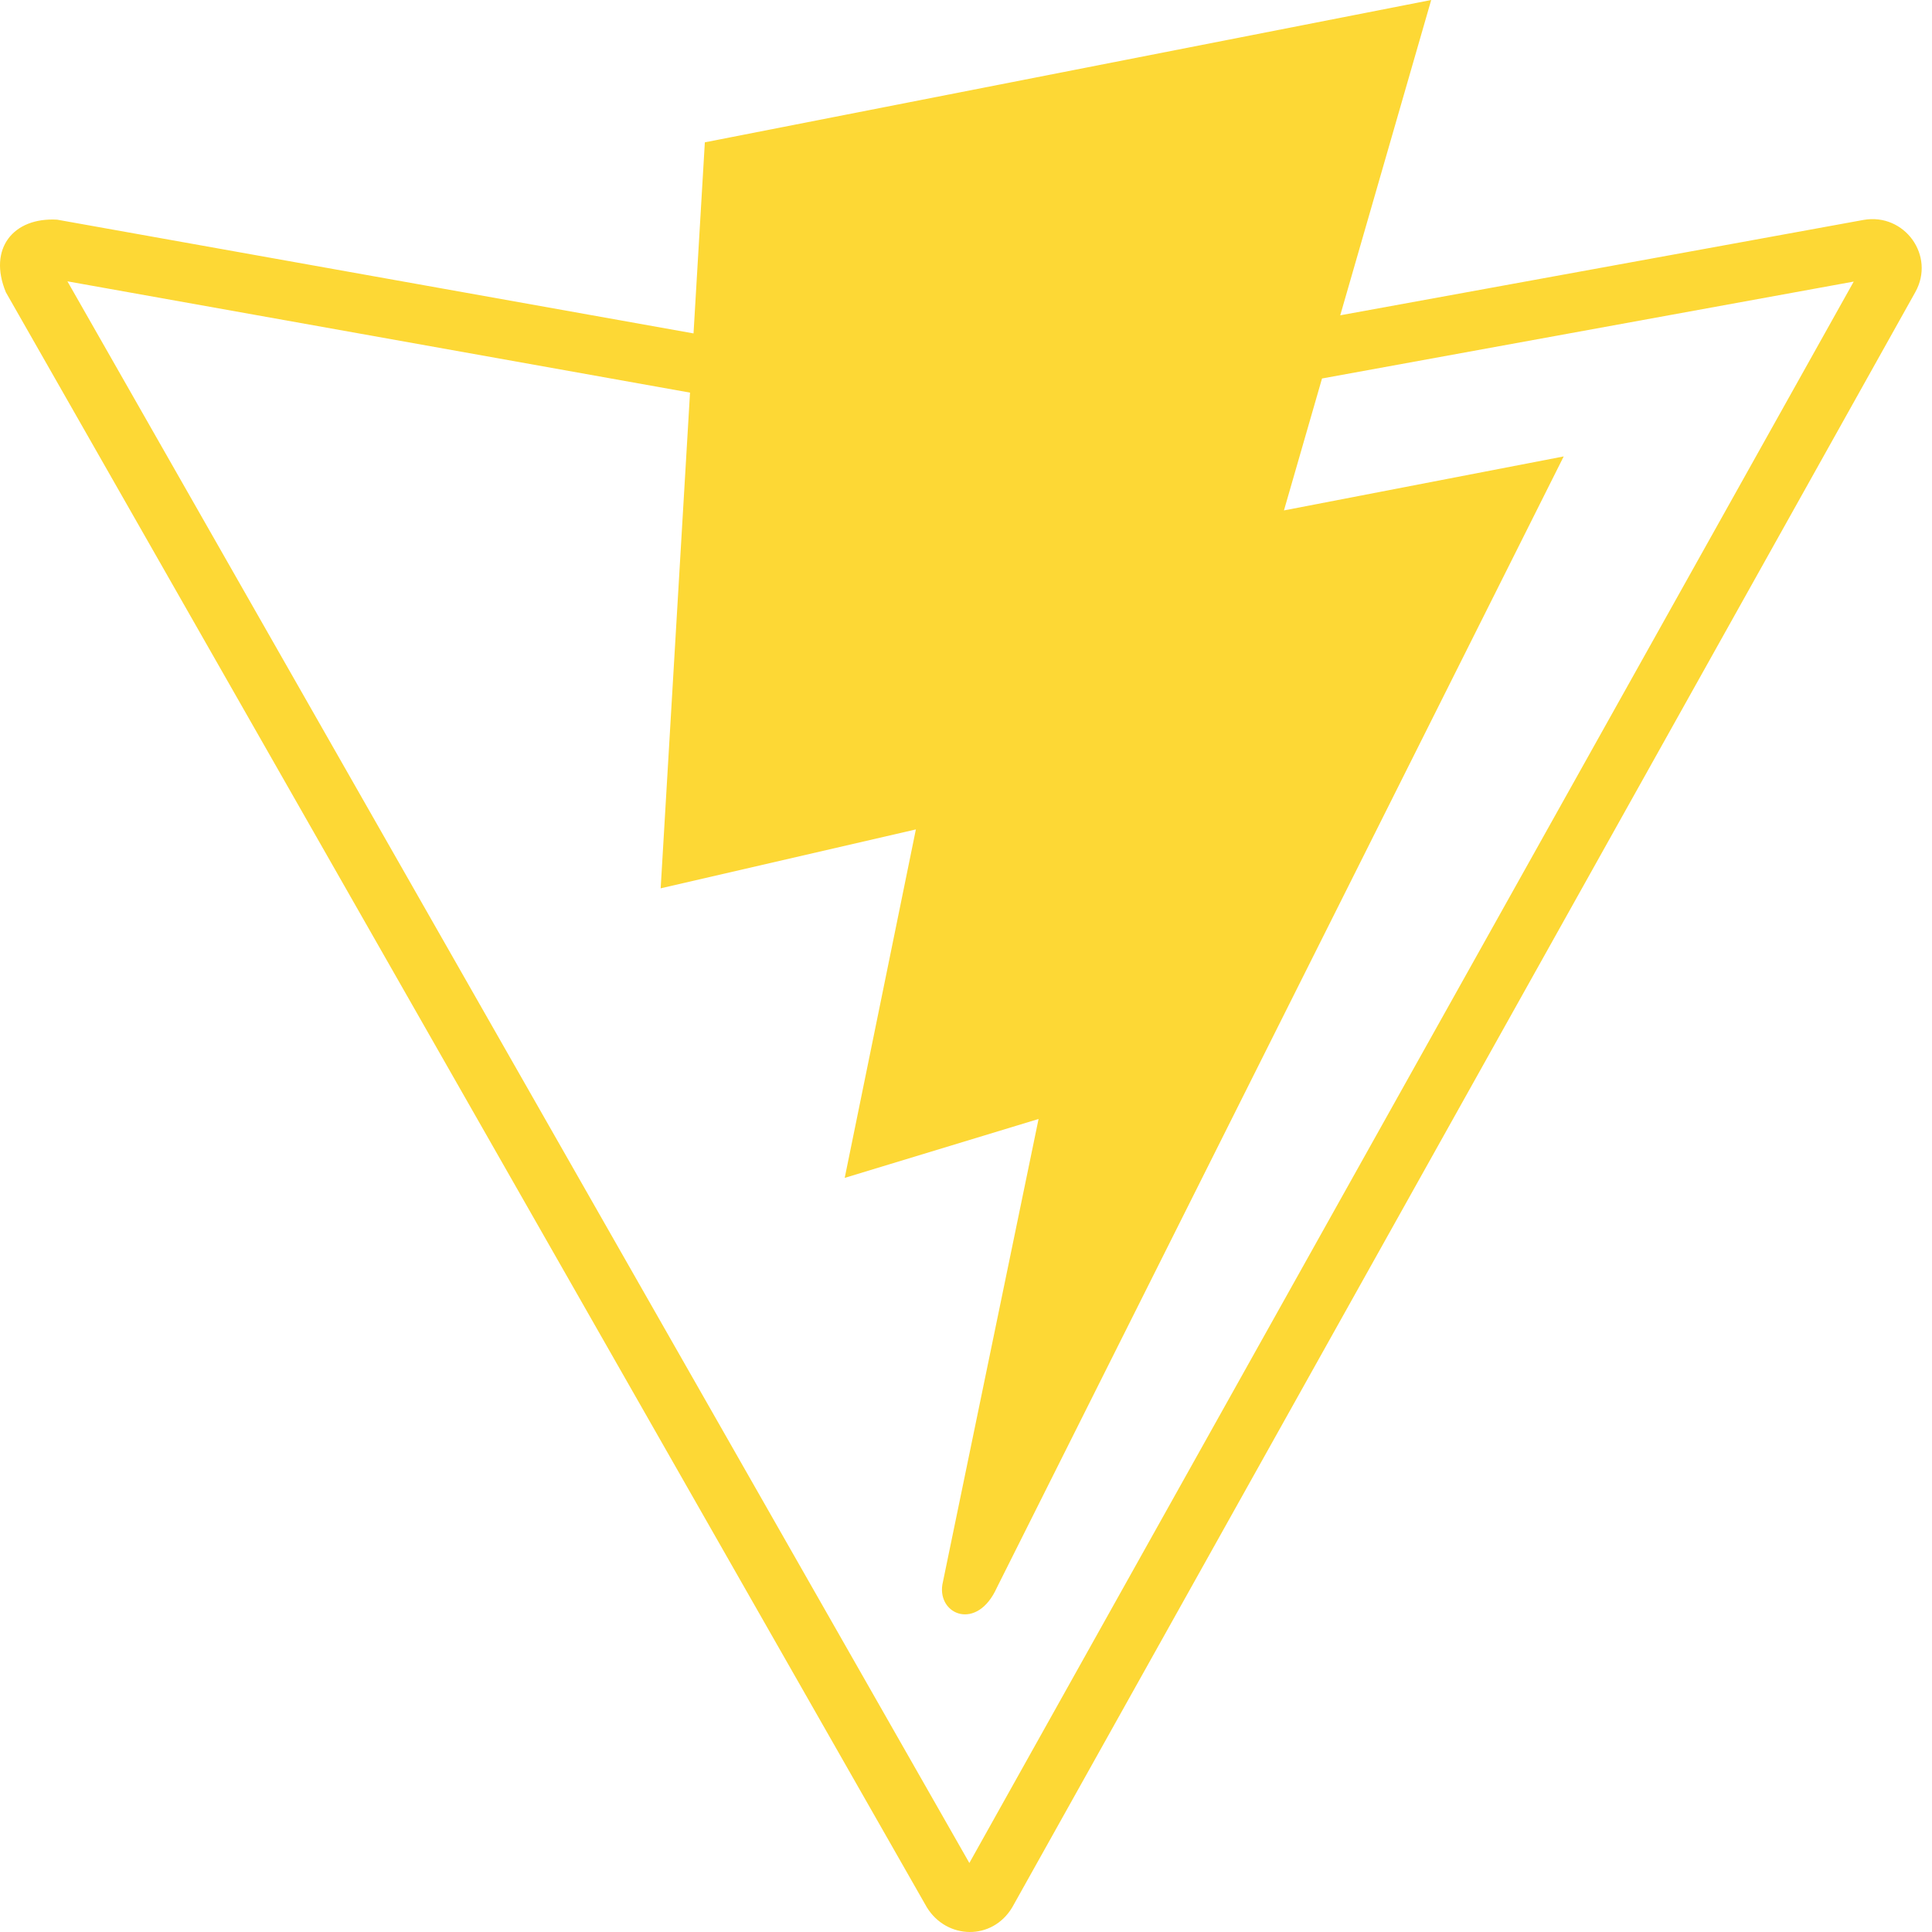
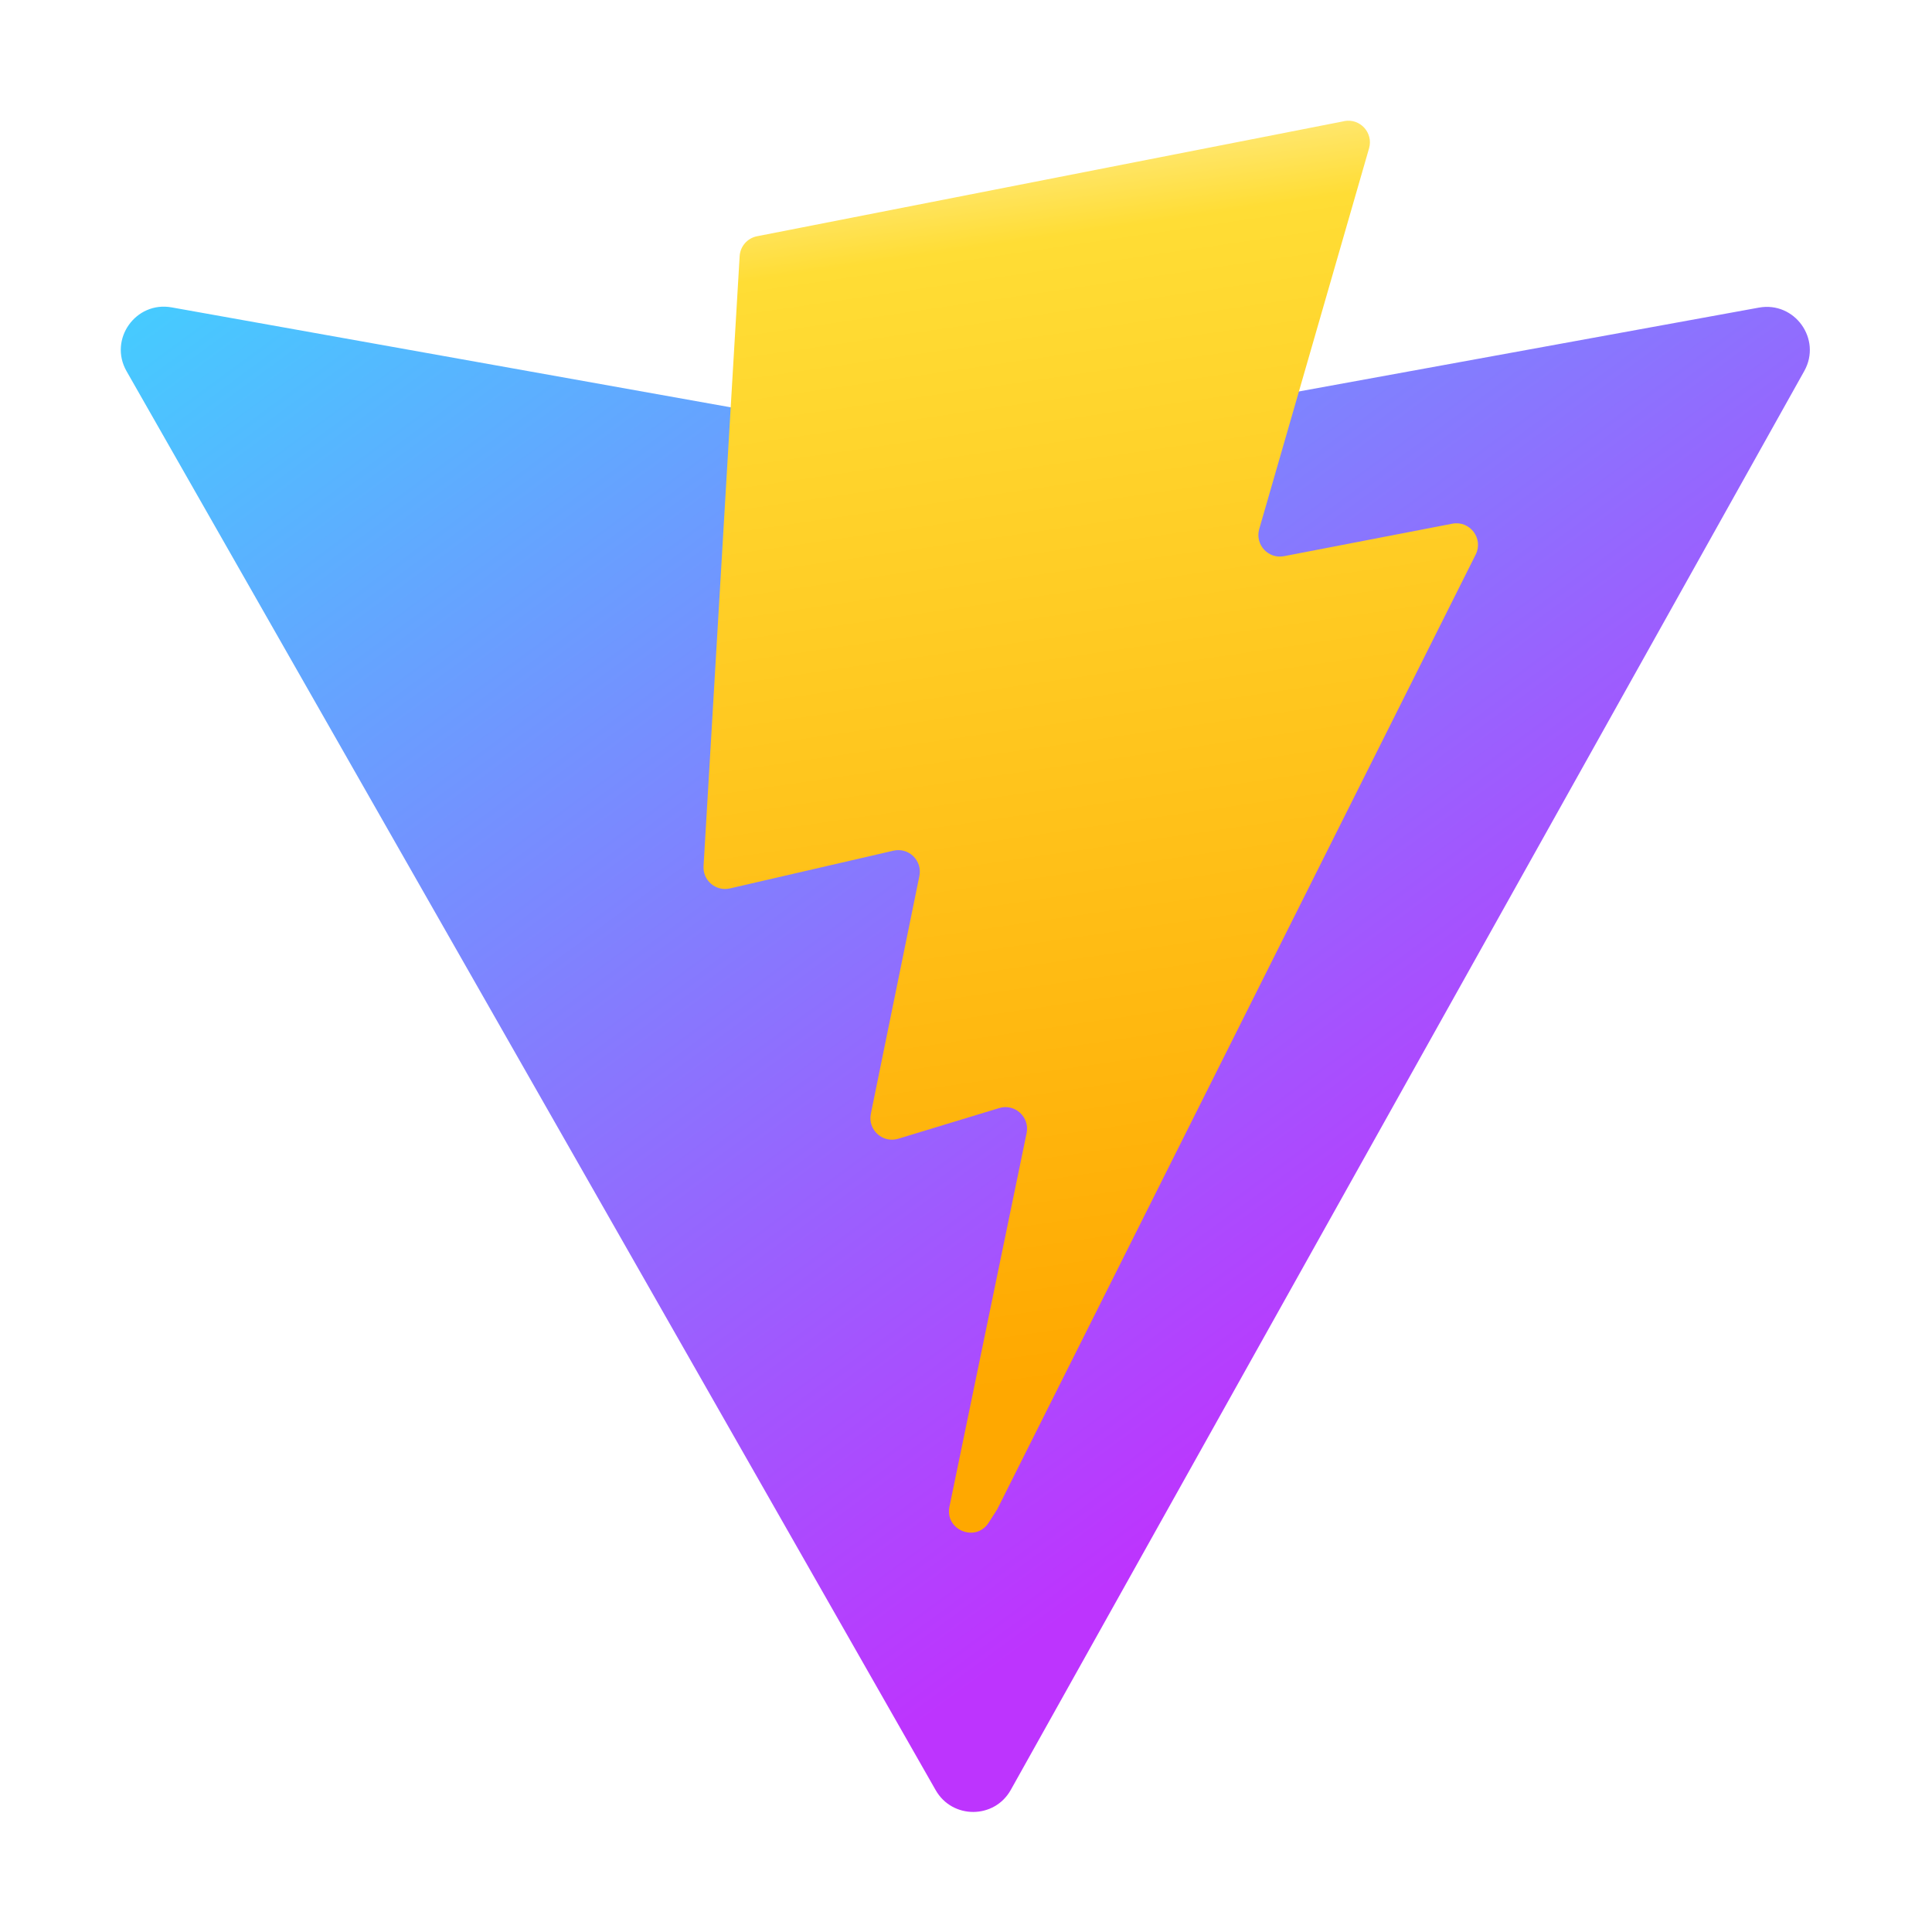
- <svg xmlns="http://www.w3.org/2000/svg" version="1.1" viewBox="0 0 512 512" width="16px" height="16px">
-   <path fill="#FDD835" data-iconColor="Vite" d="M493.89,58.275L355.178,83.558L379.282,0L186.79,37.718l-2.998,50.64L15.145,58.214C3.529,57.538-3.238,65.879,1.558,77.46l244.056,427.983c5.253,8.574,17.347,8.909,22.65,0l239.311-428.024C512.976,67.743,504.701,56.401,493.89,58.275z M256.89,493.71L17.869,74.556l164.994,29.492l-7.778,131.365l67.631-15.608l-18.858,92.344l51.374-15.609L249.737,419.937c-1.271,8.069,9.241,12.362,14.439,0.813l150.221-299.792l-74.135,14.308l10.085-34.962l140.911-25.683L256.89,493.71z" />
+ <svg xmlns="http://www.w3.org/2000/svg" fill="none" viewBox="0 0 32 32">
+   <path d="M29.884 6.146L16.742 29.646c-.271.485-.968.488-1.244.005L2.096 6.148c-.3-.526.15-1.163.746-1.057l13.156 2.352a.714.714 0 00.254-0l12.881-2.348c.594-.108 1.046.524.751 1.051z" fill="url(#paint0_linear)" />
+   <path d="M22.264 2.007l-9.725 1.906a.357.357 0 00-.288.329l-.598 10.104c-.014.238.204.423.437.369l2.708-.625c.253-.059.482.165.43.419l-.804 3.939c-.054.265.195.492.454.413l1.672-.508c.259-.079.508.149.454.414l-1.278 6.188c-.08.387.435.598.649.266L16.517 25 24.442 9.185c.133-.265-.096-.567-.387-.511l-2.787.538c-.262.051-.485-.193-.411-.45l1.819-6.306c.074-.257-.15-.501-.412-.45z" fill="url(#paint1_linear)" />
+   <defs id="defs50">
+     <linearGradient id="paint0_linear" x1="6" y1="33" x2="235" y2="344" gradientUnits="userSpaceOnUse" gradientTransform="matrix(.07142 0 0 .07142 1.3398 1.8944)">
+       <stop stop-color="#41D1FF" id="stop38" />
+       <stop offset="1" stop-color="#BD34FE" id="stop40" />
+     </linearGradient>
+     <linearGradient id="paint1_linear" x1="194.651" y1="8.818" x2="236.076" y2="292.989" gradientUnits="userSpaceOnUse" gradientTransform="matrix(.07142 0 0 .07142 1.3398 1.8944)">
+       <stop stop-color="#FFEA83" id="stop43" />
+       <stop offset=".083" stop-color="#FFDD35" id="stop45" />
+       <stop offset="1" stop-color="#FFA800" id="stop47" />
+     </linearGradient>
+   </defs>
</svg>
